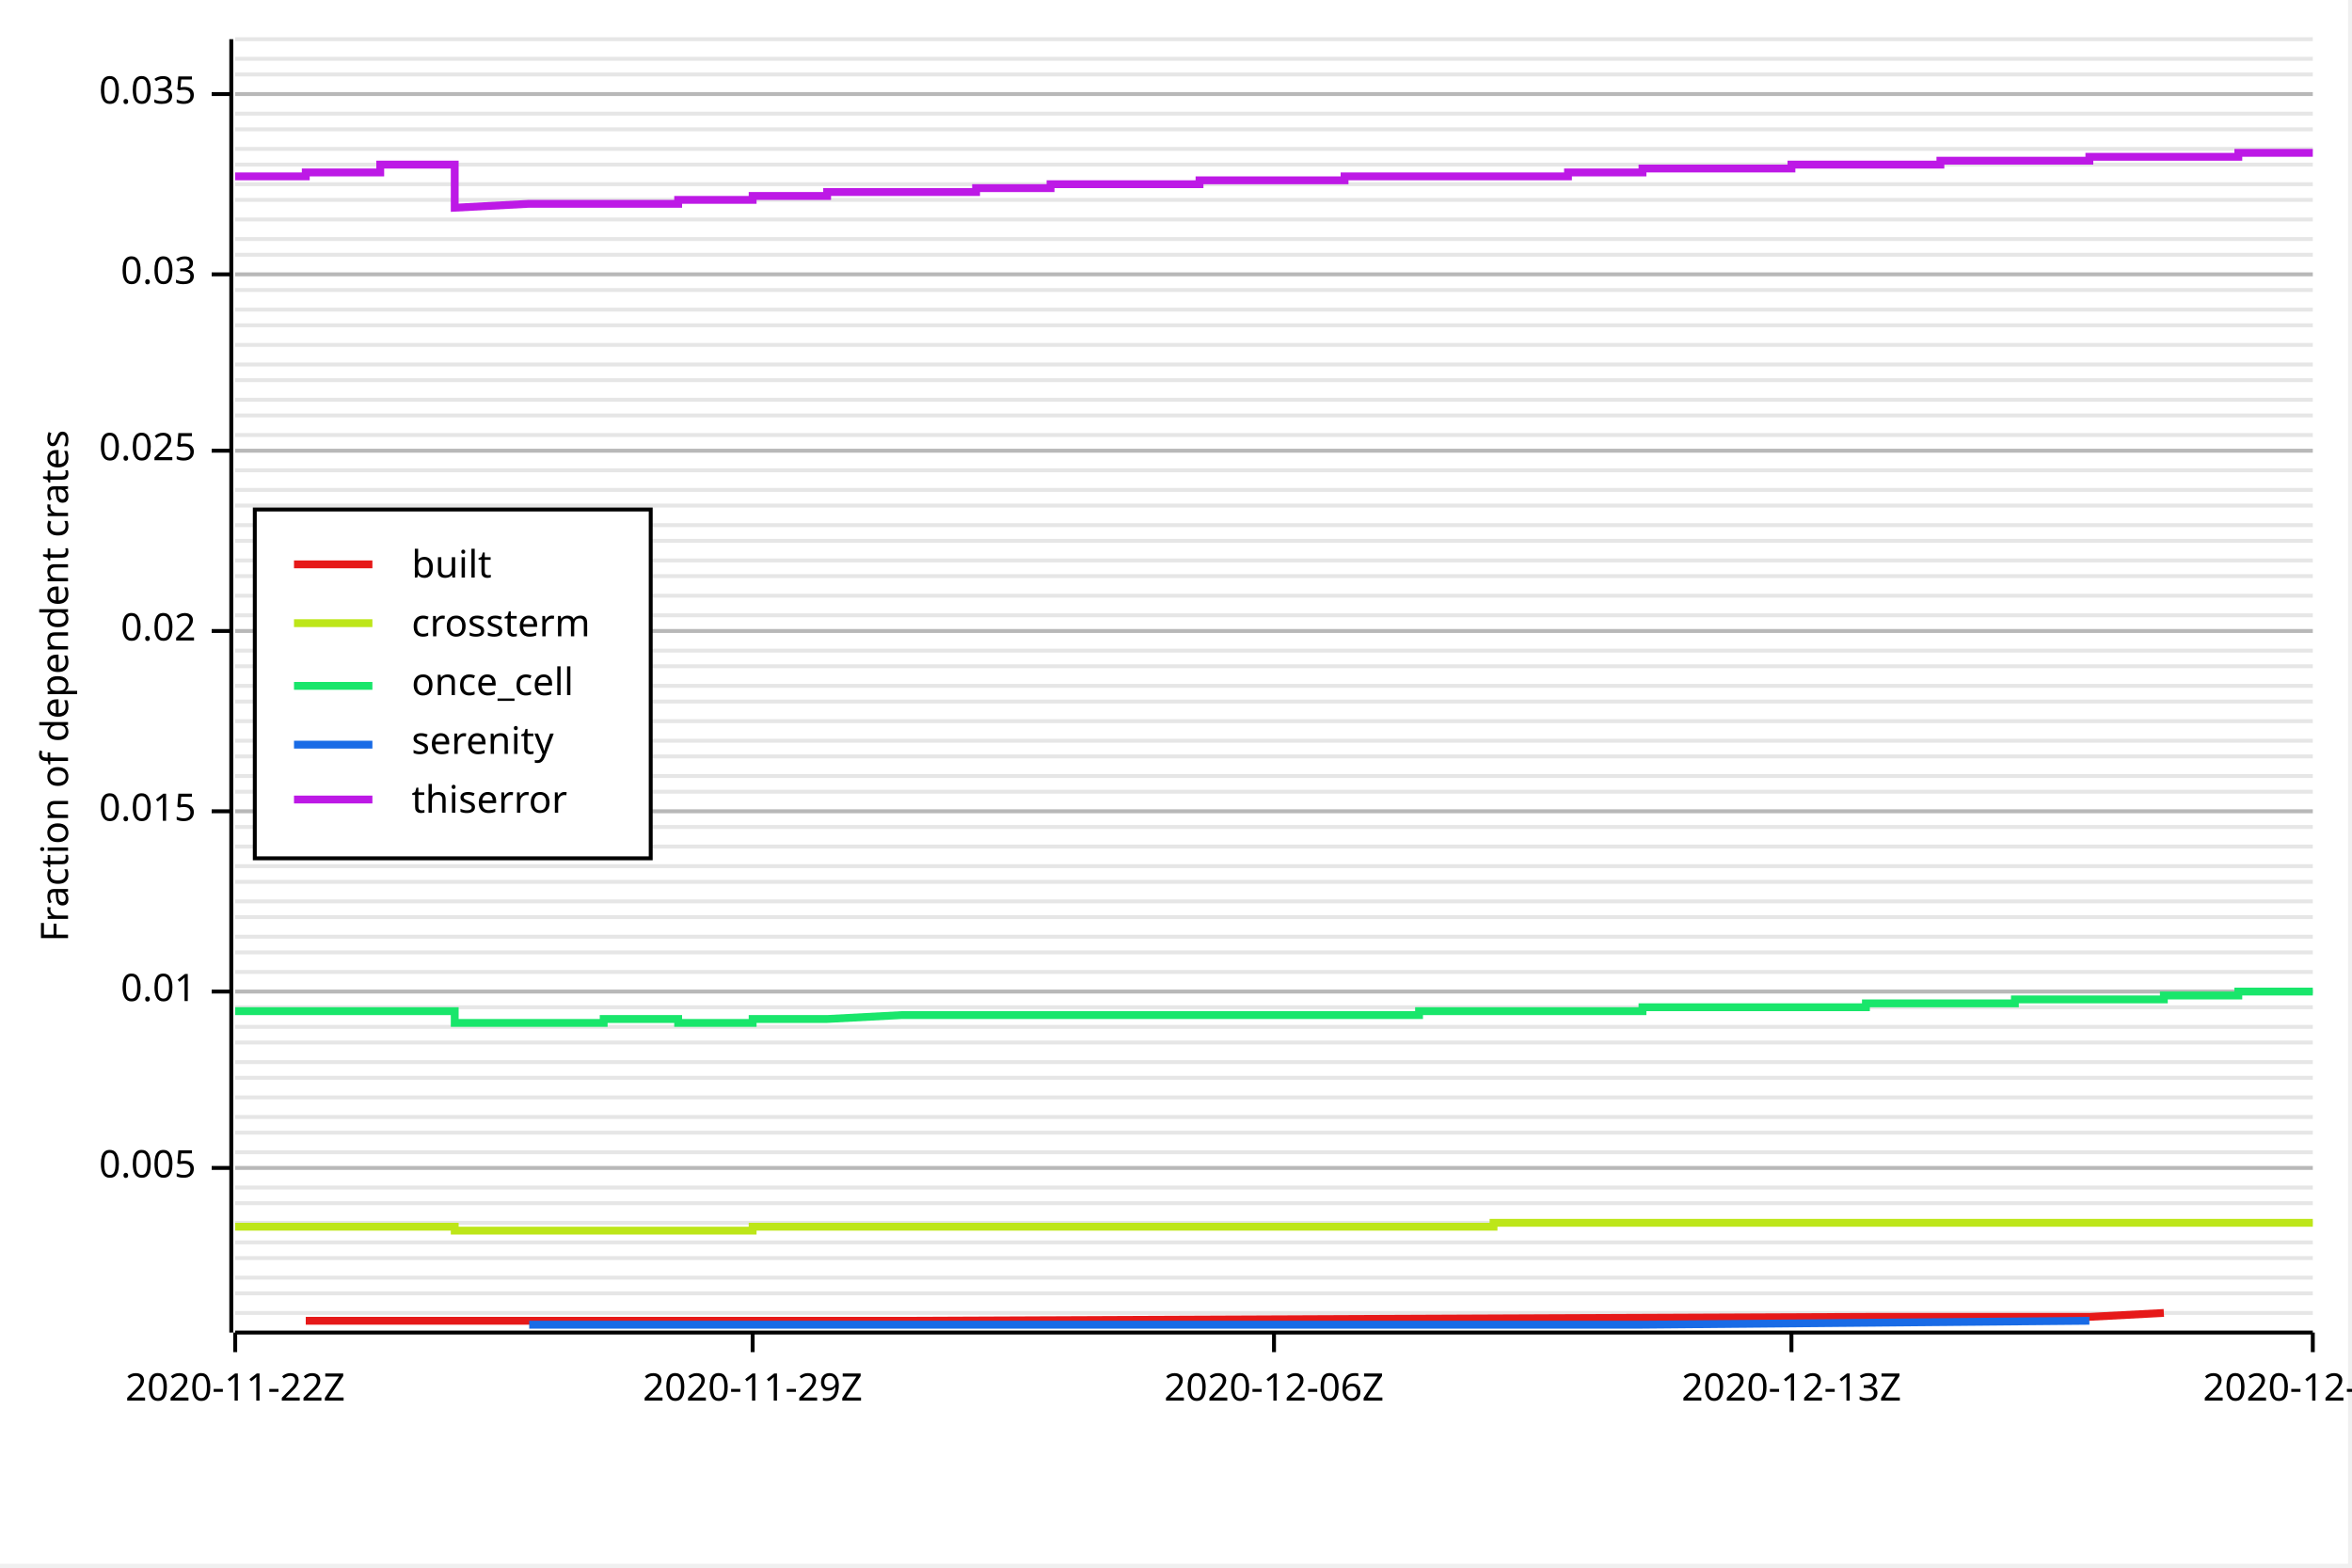
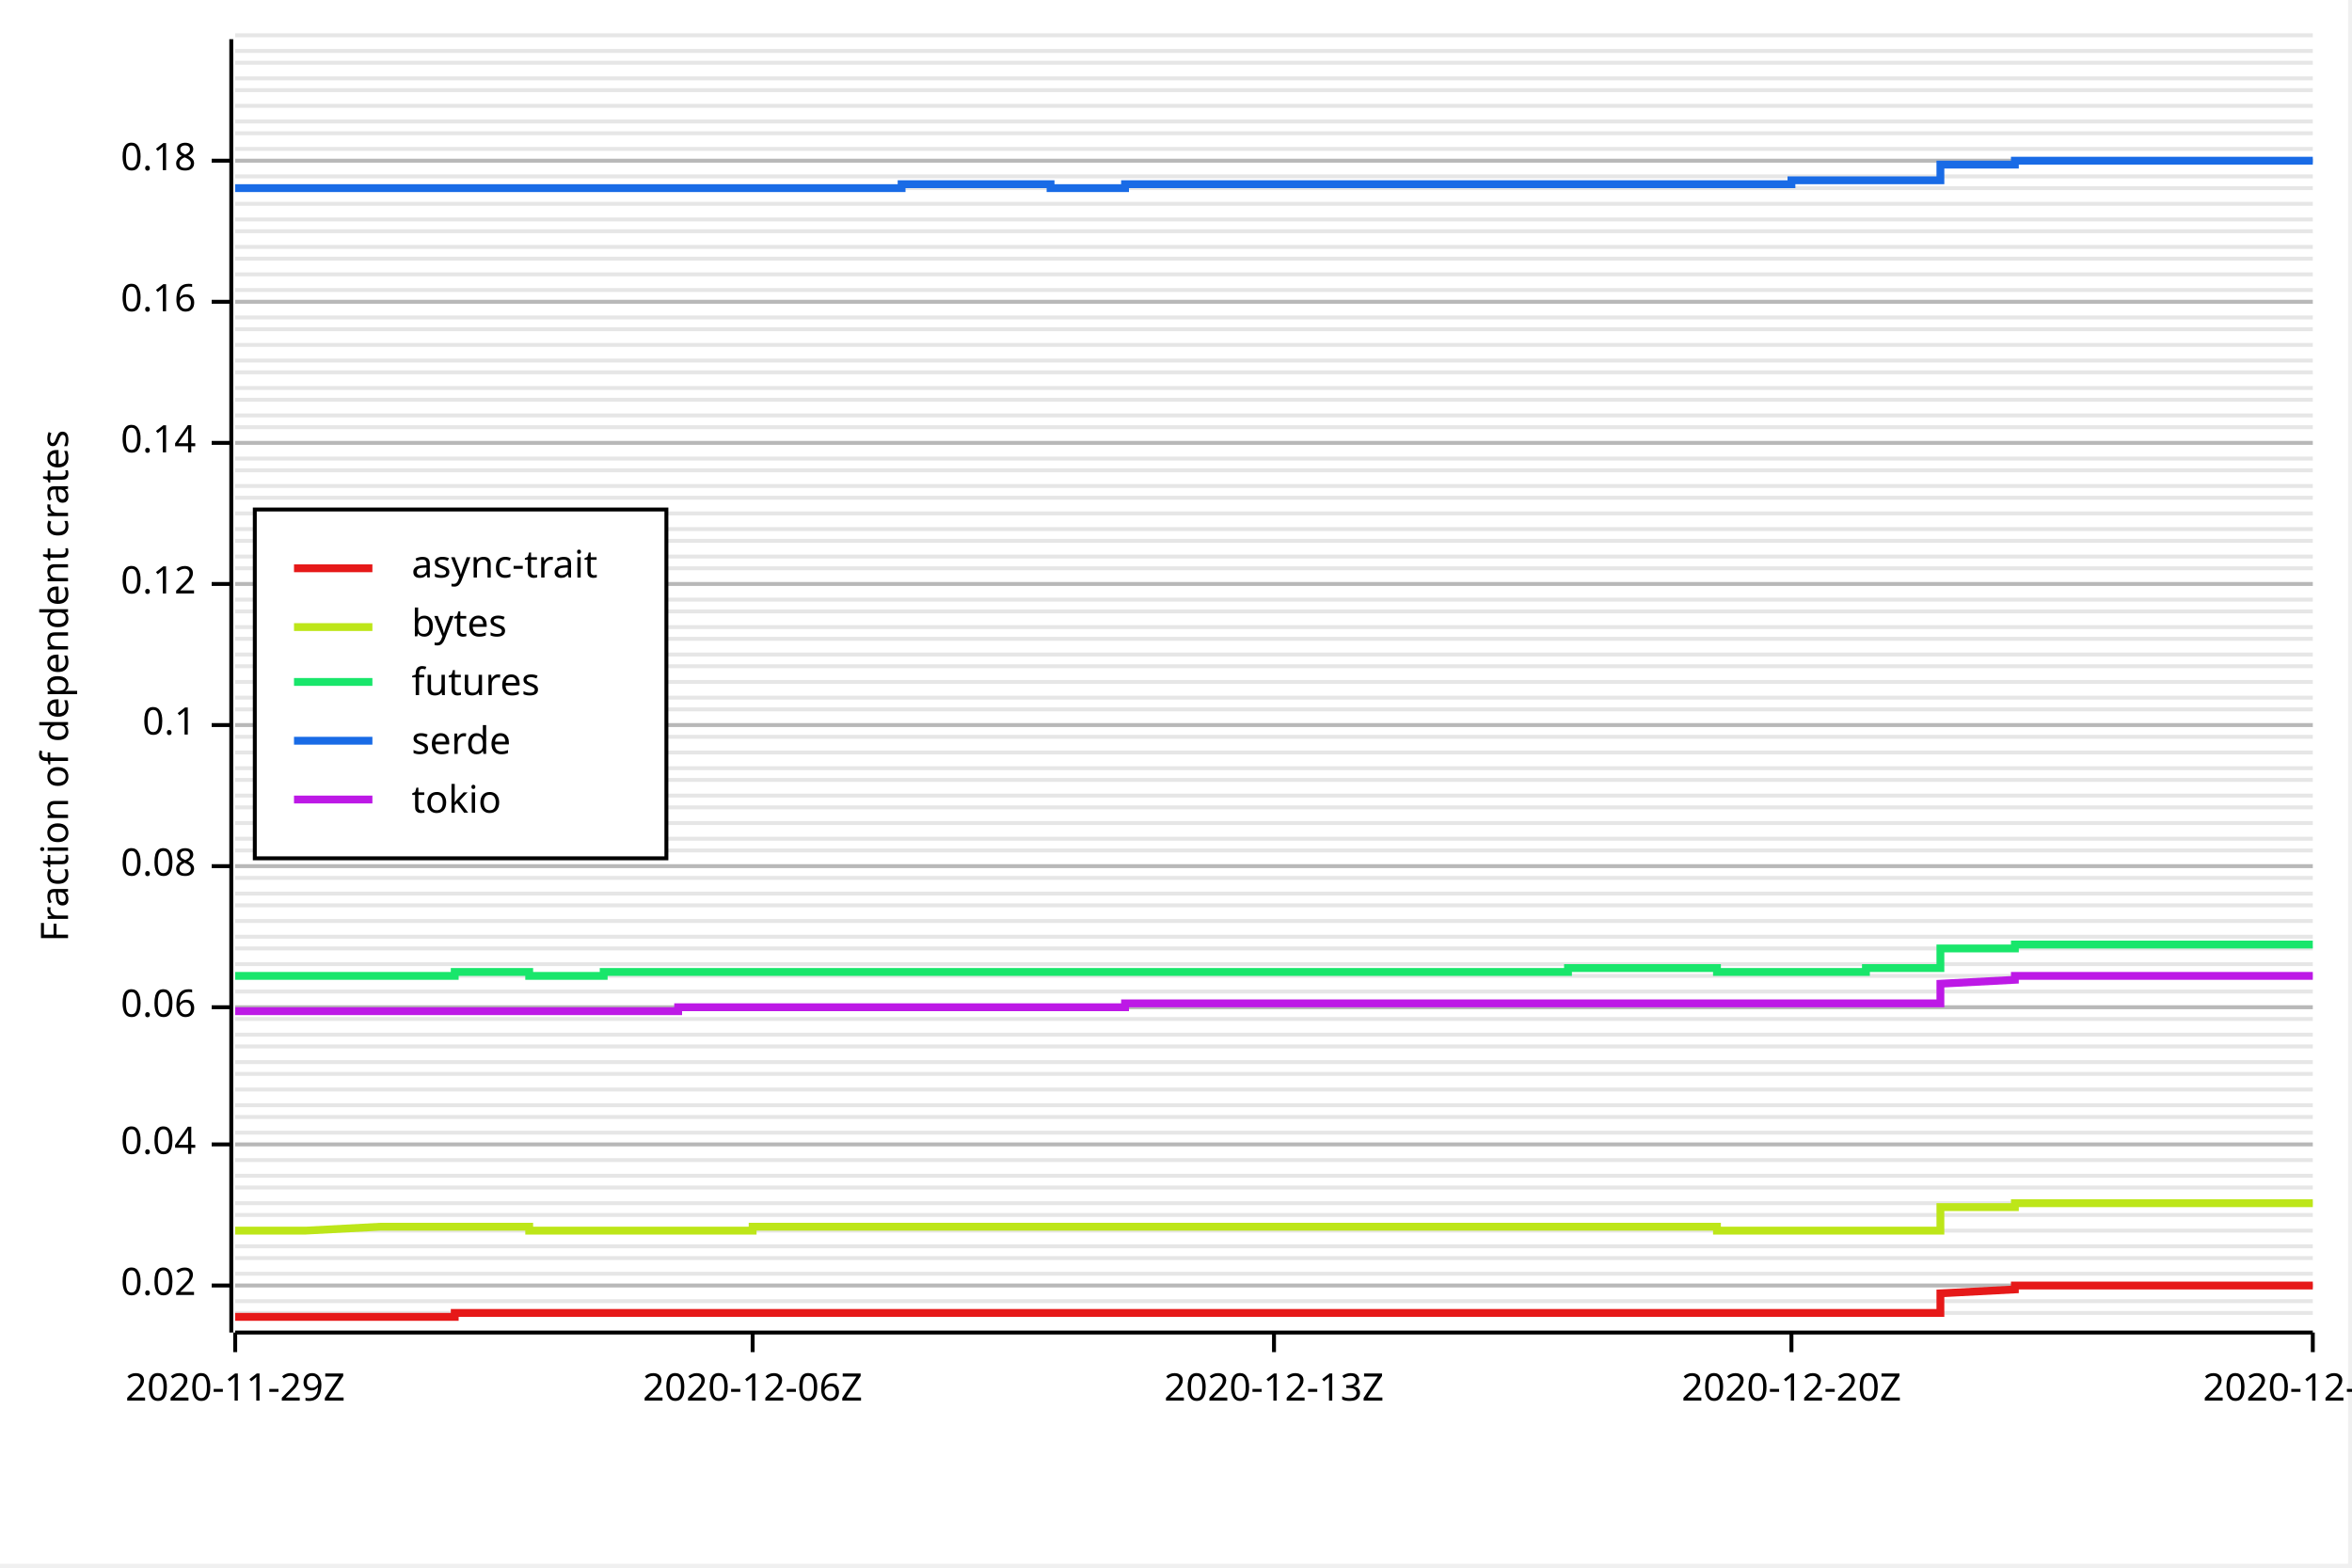
<svg xmlns="http://www.w3.org/2000/svg" width="600" height="400" viewBox="0 0 600 400">
  <rect x="0" y="0" width="599" height="399" opacity="1" fill="#FFFFFF" stroke="none" />
  <line opacity="0.1" stroke="#000000" stroke-width="1" x1="60" y1="335" x2="590" y2="335" />
-   <line opacity="0.1" stroke="#000000" stroke-width="1" x1="60" y1="330" x2="590" y2="330" />
-   <line opacity="0.1" stroke="#000000" stroke-width="1" x1="60" y1="326" x2="590" y2="326" />
+   <line opacity="0.1" stroke="#000000" stroke-width="1" x1="60" y1="332" x2="590" y2="332" />
+   <line opacity="0.1" stroke="#000000" stroke-width="1" x1="60" y1="328" x2="590" y2="328" />
+   <line opacity="0.1" stroke="#000000" stroke-width="1" x1="60" y1="325" x2="590" y2="325" />
  <line opacity="0.1" stroke="#000000" stroke-width="1" x1="60" y1="321" x2="590" y2="321" />
-   <line opacity="0.1" stroke="#000000" stroke-width="1" x1="60" y1="317" x2="590" y2="317" />
-   <line opacity="0.1" stroke="#000000" stroke-width="1" x1="60" y1="312" x2="590" y2="312" />
+   <line opacity="0.1" stroke="#000000" stroke-width="1" x1="60" y1="318" x2="590" y2="318" />
+   <line opacity="0.1" stroke="#000000" stroke-width="1" x1="60" y1="314" x2="590" y2="314" />
+   <line opacity="0.1" stroke="#000000" stroke-width="1" x1="60" y1="310" x2="590" y2="310" />
  <line opacity="0.1" stroke="#000000" stroke-width="1" x1="60" y1="307" x2="590" y2="307" />
  <line opacity="0.1" stroke="#000000" stroke-width="1" x1="60" y1="303" x2="590" y2="303" />
-   <line opacity="0.1" stroke="#000000" stroke-width="1" x1="60" y1="298" x2="590" y2="298" />
-   <line opacity="0.1" stroke="#000000" stroke-width="1" x1="60" y1="294" x2="590" y2="294" />
+   <line opacity="0.1" stroke="#000000" stroke-width="1" x1="60" y1="300" x2="590" y2="300" />
+   <line opacity="0.1" stroke="#000000" stroke-width="1" x1="60" y1="296" x2="590" y2="296" />
+   <line opacity="0.1" stroke="#000000" stroke-width="1" x1="60" y1="292" x2="590" y2="292" />
  <line opacity="0.1" stroke="#000000" stroke-width="1" x1="60" y1="289" x2="590" y2="289" />
  <line opacity="0.1" stroke="#000000" stroke-width="1" x1="60" y1="285" x2="590" y2="285" />
-   <line opacity="0.1" stroke="#000000" stroke-width="1" x1="60" y1="280" x2="590" y2="280" />
-   <line opacity="0.1" stroke="#000000" stroke-width="1" x1="60" y1="275" x2="590" y2="275" />
+   <line opacity="0.1" stroke="#000000" stroke-width="1" x1="60" y1="282" x2="590" y2="282" />
+   <line opacity="0.1" stroke="#000000" stroke-width="1" x1="60" y1="278" x2="590" y2="278" />
+   <line opacity="0.1" stroke="#000000" stroke-width="1" x1="60" y1="274" x2="590" y2="274" />
  <line opacity="0.1" stroke="#000000" stroke-width="1" x1="60" y1="271" x2="590" y2="271" />
-   <line opacity="0.1" stroke="#000000" stroke-width="1" x1="60" y1="266" x2="590" y2="266" />
-   <line opacity="0.1" stroke="#000000" stroke-width="1" x1="60" y1="262" x2="590" y2="262" />
+   <line opacity="0.1" stroke="#000000" stroke-width="1" x1="60" y1="267" x2="590" y2="267" />
+   <line opacity="0.1" stroke="#000000" stroke-width="1" x1="60" y1="264" x2="590" y2="264" />
+   <line opacity="0.1" stroke="#000000" stroke-width="1" x1="60" y1="260" x2="590" y2="260" />
  <line opacity="0.1" stroke="#000000" stroke-width="1" x1="60" y1="257" x2="590" y2="257" />
  <line opacity="0.1" stroke="#000000" stroke-width="1" x1="60" y1="253" x2="590" y2="253" />
-   <line opacity="0.1" stroke="#000000" stroke-width="1" x1="60" y1="248" x2="590" y2="248" />
-   <line opacity="0.1" stroke="#000000" stroke-width="1" x1="60" y1="243" x2="590" y2="243" />
+   <line opacity="0.1" stroke="#000000" stroke-width="1" x1="60" y1="249" x2="590" y2="249" />
+   <line opacity="0.1" stroke="#000000" stroke-width="1" x1="60" y1="246" x2="590" y2="246" />
+   <line opacity="0.1" stroke="#000000" stroke-width="1" x1="60" y1="242" x2="590" y2="242" />
  <line opacity="0.1" stroke="#000000" stroke-width="1" x1="60" y1="239" x2="590" y2="239" />
-   <line opacity="0.1" stroke="#000000" stroke-width="1" x1="60" y1="234" x2="590" y2="234" />
-   <line opacity="0.1" stroke="#000000" stroke-width="1" x1="60" y1="230" x2="590" y2="230" />
-   <line opacity="0.1" stroke="#000000" stroke-width="1" x1="60" y1="225" x2="590" y2="225" />
+   <line opacity="0.1" stroke="#000000" stroke-width="1" x1="60" y1="235" x2="590" y2="235" />
+   <line opacity="0.1" stroke="#000000" stroke-width="1" x1="60" y1="231" x2="590" y2="231" />
+   <line opacity="0.1" stroke="#000000" stroke-width="1" x1="60" y1="228" x2="590" y2="228" />
+   <line opacity="0.1" stroke="#000000" stroke-width="1" x1="60" y1="224" x2="590" y2="224" />
  <line opacity="0.1" stroke="#000000" stroke-width="1" x1="60" y1="221" x2="590" y2="221" />
-   <line opacity="0.1" stroke="#000000" stroke-width="1" x1="60" y1="216" x2="590" y2="216" />
-   <line opacity="0.1" stroke="#000000" stroke-width="1" x1="60" y1="211" x2="590" y2="211" />
-   <line opacity="0.1" stroke="#000000" stroke-width="1" x1="60" y1="207" x2="590" y2="207" />
-   <line opacity="0.1" stroke="#000000" stroke-width="1" x1="60" y1="202" x2="590" y2="202" />
-   <line opacity="0.1" stroke="#000000" stroke-width="1" x1="60" y1="198" x2="590" y2="198" />
-   <line opacity="0.1" stroke="#000000" stroke-width="1" x1="60" y1="193" x2="590" y2="193" />
-   <line opacity="0.1" stroke="#000000" stroke-width="1" x1="60" y1="189" x2="590" y2="189" />
-   <line opacity="0.1" stroke="#000000" stroke-width="1" x1="60" y1="184" x2="590" y2="184" />
-   <line opacity="0.1" stroke="#000000" stroke-width="1" x1="60" y1="179" x2="590" y2="179" />
-   <line opacity="0.1" stroke="#000000" stroke-width="1" x1="60" y1="175" x2="590" y2="175" />
+   <line opacity="0.1" stroke="#000000" stroke-width="1" x1="60" y1="217" x2="590" y2="217" />
+   <line opacity="0.1" stroke="#000000" stroke-width="1" x1="60" y1="214" x2="590" y2="214" />
+   <line opacity="0.1" stroke="#000000" stroke-width="1" x1="60" y1="210" x2="590" y2="210" />
+   <line opacity="0.1" stroke="#000000" stroke-width="1" x1="60" y1="206" x2="590" y2="206" />
+   <line opacity="0.1" stroke="#000000" stroke-width="1" x1="60" y1="203" x2="590" y2="203" />
+   <line opacity="0.1" stroke="#000000" stroke-width="1" x1="60" y1="199" x2="590" y2="199" />
+   <line opacity="0.1" stroke="#000000" stroke-width="1" x1="60" y1="196" x2="590" y2="196" />
+   <line opacity="0.1" stroke="#000000" stroke-width="1" x1="60" y1="192" x2="590" y2="192" />
+   <line opacity="0.1" stroke="#000000" stroke-width="1" x1="60" y1="188" x2="590" y2="188" />
+   <line opacity="0.1" stroke="#000000" stroke-width="1" x1="60" y1="185" x2="590" y2="185" />
+   <line opacity="0.1" stroke="#000000" stroke-width="1" x1="60" y1="181" x2="590" y2="181" />
+   <line opacity="0.1" stroke="#000000" stroke-width="1" x1="60" y1="178" x2="590" y2="178" />
+   <line opacity="0.1" stroke="#000000" stroke-width="1" x1="60" y1="174" x2="590" y2="174" />
  <line opacity="0.1" stroke="#000000" stroke-width="1" x1="60" y1="170" x2="590" y2="170" />
-   <line opacity="0.1" stroke="#000000" stroke-width="1" x1="60" y1="166" x2="590" y2="166" />
-   <line opacity="0.1" stroke="#000000" stroke-width="1" x1="60" y1="161" x2="590" y2="161" />
-   <line opacity="0.1" stroke="#000000" stroke-width="1" x1="60" y1="157" x2="590" y2="157" />
-   <line opacity="0.1" stroke="#000000" stroke-width="1" x1="60" y1="152" x2="590" y2="152" />
-   <line opacity="0.1" stroke="#000000" stroke-width="1" x1="60" y1="147" x2="590" y2="147" />
-   <line opacity="0.1" stroke="#000000" stroke-width="1" x1="60" y1="143" x2="590" y2="143" />
+   <line opacity="0.1" stroke="#000000" stroke-width="1" x1="60" y1="167" x2="590" y2="167" />
+   <line opacity="0.1" stroke="#000000" stroke-width="1" x1="60" y1="163" x2="590" y2="163" />
+   <line opacity="0.1" stroke="#000000" stroke-width="1" x1="60" y1="160" x2="590" y2="160" />
+   <line opacity="0.1" stroke="#000000" stroke-width="1" x1="60" y1="156" x2="590" y2="156" />
+   <line opacity="0.1" stroke="#000000" stroke-width="1" x1="60" y1="153" x2="590" y2="153" />
+   <line opacity="0.1" stroke="#000000" stroke-width="1" x1="60" y1="149" x2="590" y2="149" />
+   <line opacity="0.1" stroke="#000000" stroke-width="1" x1="60" y1="145" x2="590" y2="145" />
+   <line opacity="0.1" stroke="#000000" stroke-width="1" x1="60" y1="142" x2="590" y2="142" />
  <line opacity="0.1" stroke="#000000" stroke-width="1" x1="60" y1="138" x2="590" y2="138" />
-   <line opacity="0.1" stroke="#000000" stroke-width="1" x1="60" y1="134" x2="590" y2="134" />
-   <line opacity="0.1" stroke="#000000" stroke-width="1" x1="60" y1="129" x2="590" y2="129" />
-   <line opacity="0.1" stroke="#000000" stroke-width="1" x1="60" y1="125" x2="590" y2="125" />
+   <line opacity="0.1" stroke="#000000" stroke-width="1" x1="60" y1="135" x2="590" y2="135" />
+   <line opacity="0.1" stroke="#000000" stroke-width="1" x1="60" y1="131" x2="590" y2="131" />
+   <line opacity="0.1" stroke="#000000" stroke-width="1" x1="60" y1="127" x2="590" y2="127" />
+   <line opacity="0.1" stroke="#000000" stroke-width="1" x1="60" y1="124" x2="590" y2="124" />
  <line opacity="0.1" stroke="#000000" stroke-width="1" x1="60" y1="120" x2="590" y2="120" />
-   <line opacity="0.1" stroke="#000000" stroke-width="1" x1="60" y1="115" x2="590" y2="115" />
-   <line opacity="0.1" stroke="#000000" stroke-width="1" x1="60" y1="111" x2="590" y2="111" />
+   <line opacity="0.1" stroke="#000000" stroke-width="1" x1="60" y1="117" x2="590" y2="117" />
+   <line opacity="0.1" stroke="#000000" stroke-width="1" x1="60" y1="113" x2="590" y2="113" />
+   <line opacity="0.1" stroke="#000000" stroke-width="1" x1="60" y1="109" x2="590" y2="109" />
  <line opacity="0.1" stroke="#000000" stroke-width="1" x1="60" y1="106" x2="590" y2="106" />
  <line opacity="0.1" stroke="#000000" stroke-width="1" x1="60" y1="102" x2="590" y2="102" />
-   <line opacity="0.1" stroke="#000000" stroke-width="1" x1="60" y1="97" x2="590" y2="97" />
-   <line opacity="0.1" stroke="#000000" stroke-width="1" x1="60" y1="93" x2="590" y2="93" />
+   <line opacity="0.1" stroke="#000000" stroke-width="1" x1="60" y1="99" x2="590" y2="99" />
+   <line opacity="0.1" stroke="#000000" stroke-width="1" x1="60" y1="95" x2="590" y2="95" />
+   <line opacity="0.1" stroke="#000000" stroke-width="1" x1="60" y1="92" x2="590" y2="92" />
  <line opacity="0.1" stroke="#000000" stroke-width="1" x1="60" y1="88" x2="590" y2="88" />
-   <line opacity="0.1" stroke="#000000" stroke-width="1" x1="60" y1="83" x2="590" y2="83" />
-   <line opacity="0.1" stroke="#000000" stroke-width="1" x1="60" y1="79" x2="590" y2="79" />
+   <line opacity="0.1" stroke="#000000" stroke-width="1" x1="60" y1="84" x2="590" y2="84" />
+   <line opacity="0.1" stroke="#000000" stroke-width="1" x1="60" y1="81" x2="590" y2="81" />
+   <line opacity="0.1" stroke="#000000" stroke-width="1" x1="60" y1="77" x2="590" y2="77" />
  <line opacity="0.1" stroke="#000000" stroke-width="1" x1="60" y1="74" x2="590" y2="74" />
  <line opacity="0.1" stroke="#000000" stroke-width="1" x1="60" y1="70" x2="590" y2="70" />
-   <line opacity="0.1" stroke="#000000" stroke-width="1" x1="60" y1="65" x2="590" y2="65" />
-   <line opacity="0.1" stroke="#000000" stroke-width="1" x1="60" y1="61" x2="590" y2="61" />
+   <line opacity="0.1" stroke="#000000" stroke-width="1" x1="60" y1="66" x2="590" y2="66" />
+   <line opacity="0.1" stroke="#000000" stroke-width="1" x1="60" y1="63" x2="590" y2="63" />
+   <line opacity="0.1" stroke="#000000" stroke-width="1" x1="60" y1="59" x2="590" y2="59" />
  <line opacity="0.1" stroke="#000000" stroke-width="1" x1="60" y1="56" x2="590" y2="56" />
-   <line opacity="0.1" stroke="#000000" stroke-width="1" x1="60" y1="51" x2="590" y2="51" />
-   <line opacity="0.1" stroke="#000000" stroke-width="1" x1="60" y1="47" x2="590" y2="47" />
-   <line opacity="0.1" stroke="#000000" stroke-width="1" x1="60" y1="42" x2="590" y2="42" />
+   <line opacity="0.1" stroke="#000000" stroke-width="1" x1="60" y1="52" x2="590" y2="52" />
+   <line opacity="0.1" stroke="#000000" stroke-width="1" x1="60" y1="48" x2="590" y2="48" />
+   <line opacity="0.1" stroke="#000000" stroke-width="1" x1="60" y1="45" x2="590" y2="45" />
+   <line opacity="0.1" stroke="#000000" stroke-width="1" x1="60" y1="41" x2="590" y2="41" />
  <line opacity="0.1" stroke="#000000" stroke-width="1" x1="60" y1="38" x2="590" y2="38" />
-   <line opacity="0.1" stroke="#000000" stroke-width="1" x1="60" y1="33" x2="590" y2="33" />
-   <line opacity="0.1" stroke="#000000" stroke-width="1" x1="60" y1="29" x2="590" y2="29" />
-   <line opacity="0.1" stroke="#000000" stroke-width="1" x1="60" y1="24" x2="590" y2="24" />
-   <line opacity="0.1" stroke="#000000" stroke-width="1" x1="60" y1="19" x2="590" y2="19" />
-   <line opacity="0.1" stroke="#000000" stroke-width="1" x1="60" y1="15" x2="590" y2="15" />
-   <line opacity="0.1" stroke="#000000" stroke-width="1" x1="60" y1="10" x2="590" y2="10" />
+   <line opacity="0.1" stroke="#000000" stroke-width="1" x1="60" y1="34" x2="590" y2="34" />
+   <line opacity="0.1" stroke="#000000" stroke-width="1" x1="60" y1="31" x2="590" y2="31" />
+   <line opacity="0.1" stroke="#000000" stroke-width="1" x1="60" y1="27" x2="590" y2="27" />
+   <line opacity="0.1" stroke="#000000" stroke-width="1" x1="60" y1="23" x2="590" y2="23" />
+   <line opacity="0.1" stroke="#000000" stroke-width="1" x1="60" y1="20" x2="590" y2="20" />
+   <line opacity="0.1" stroke="#000000" stroke-width="1" x1="60" y1="16" x2="590" y2="16" />
+   <line opacity="0.1" stroke="#000000" stroke-width="1" x1="60" y1="13" x2="590" y2="13" />
+   <line opacity="0.1" stroke="#000000" stroke-width="1" x1="60" y1="9" x2="590" y2="9" />
  <text x="10" y="175" dy="0.76em" text-anchor="middle" font-family="sans-serif" font-size="9.677" opacity="1" fill="#000000" transform="rotate(270, 10, 175)">
Fraction of dependent crates
</text>
-   <line opacity="0.2" stroke="#000000" stroke-width="1" x1="60" y1="298" x2="590" y2="298" />
-   <line opacity="0.2" stroke="#000000" stroke-width="1" x1="60" y1="253" x2="590" y2="253" />
-   <line opacity="0.2" stroke="#000000" stroke-width="1" x1="60" y1="207" x2="590" y2="207" />
-   <line opacity="0.2" stroke="#000000" stroke-width="1" x1="60" y1="161" x2="590" y2="161" />
-   <line opacity="0.2" stroke="#000000" stroke-width="1" x1="60" y1="115" x2="590" y2="115" />
-   <line opacity="0.2" stroke="#000000" stroke-width="1" x1="60" y1="70" x2="590" y2="70" />
-   <line opacity="0.2" stroke="#000000" stroke-width="1" x1="60" y1="24" x2="590" y2="24" />
+   <line opacity="0.2" stroke="#000000" stroke-width="1" x1="60" y1="328" x2="590" y2="328" />
+   <line opacity="0.2" stroke="#000000" stroke-width="1" x1="60" y1="292" x2="590" y2="292" />
+   <line opacity="0.2" stroke="#000000" stroke-width="1" x1="60" y1="257" x2="590" y2="257" />
+   <line opacity="0.2" stroke="#000000" stroke-width="1" x1="60" y1="221" x2="590" y2="221" />
+   <line opacity="0.2" stroke="#000000" stroke-width="1" x1="60" y1="185" x2="590" y2="185" />
+   <line opacity="0.2" stroke="#000000" stroke-width="1" x1="60" y1="149" x2="590" y2="149" />
+   <line opacity="0.2" stroke="#000000" stroke-width="1" x1="60" y1="113" x2="590" y2="113" />
+   <line opacity="0.2" stroke="#000000" stroke-width="1" x1="60" y1="77" x2="590" y2="77" />
+   <line opacity="0.2" stroke="#000000" stroke-width="1" x1="60" y1="41" x2="590" y2="41" />
  <polyline fill="none" opacity="1" stroke="#000000" stroke-width="1" points="59,10 59,340 " />
-   <text x="50" y="298" dy="0.5ex" text-anchor="end" font-family="sans-serif" font-size="9.677" opacity="1" fill="#000000">
- 0.005
- </text>
-   <polyline fill="none" opacity="1" stroke="#000000" stroke-width="1" points="54,298 59,298 " />
-   <text x="50" y="253" dy="0.5ex" text-anchor="end" font-family="sans-serif" font-size="9.677" opacity="1" fill="#000000">
- 0.01
- </text>
-   <polyline fill="none" opacity="1" stroke="#000000" stroke-width="1" points="54,253 59,253 " />
-   <text x="50" y="207" dy="0.5ex" text-anchor="end" font-family="sans-serif" font-size="9.677" opacity="1" fill="#000000">
- 0.015
- </text>
-   <polyline fill="none" opacity="1" stroke="#000000" stroke-width="1" points="54,207 59,207 " />
-   <text x="50" y="161" dy="0.5ex" text-anchor="end" font-family="sans-serif" font-size="9.677" opacity="1" fill="#000000">
+   <text x="50" y="328" dy="0.5ex" text-anchor="end" font-family="sans-serif" font-size="9.677" opacity="1" fill="#000000">
0.02
</text>
-   <polyline fill="none" opacity="1" stroke="#000000" stroke-width="1" points="54,161 59,161 " />
-   <text x="50" y="115" dy="0.5ex" text-anchor="end" font-family="sans-serif" font-size="9.677" opacity="1" fill="#000000">
- 0.025
+   <polyline fill="none" opacity="1" stroke="#000000" stroke-width="1" points="54,328 59,328 " />
+   <text x="50" y="292" dy="0.5ex" text-anchor="end" font-family="sans-serif" font-size="9.677" opacity="1" fill="#000000">
+ 0.04
</text>
-   <polyline fill="none" opacity="1" stroke="#000000" stroke-width="1" points="54,115 59,115 " />
-   <text x="50" y="70" dy="0.5ex" text-anchor="end" font-family="sans-serif" font-size="9.677" opacity="1" fill="#000000">
- 0.03
+   <polyline fill="none" opacity="1" stroke="#000000" stroke-width="1" points="54,292 59,292 " />
+   <text x="50" y="257" dy="0.5ex" text-anchor="end" font-family="sans-serif" font-size="9.677" opacity="1" fill="#000000">
+ 0.06
</text>
-   <polyline fill="none" opacity="1" stroke="#000000" stroke-width="1" points="54,70 59,70 " />
-   <text x="50" y="24" dy="0.5ex" text-anchor="end" font-family="sans-serif" font-size="9.677" opacity="1" fill="#000000">
- 0.035
+   <polyline fill="none" opacity="1" stroke="#000000" stroke-width="1" points="54,257 59,257 " />
+   <text x="50" y="221" dy="0.5ex" text-anchor="end" font-family="sans-serif" font-size="9.677" opacity="1" fill="#000000">
+ 0.08
</text>
-   <polyline fill="none" opacity="1" stroke="#000000" stroke-width="1" points="54,24 59,24 " />
+   <polyline fill="none" opacity="1" stroke="#000000" stroke-width="1" points="54,221 59,221 " />
+   <text x="50" y="185" dy="0.5ex" text-anchor="end" font-family="sans-serif" font-size="9.677" opacity="1" fill="#000000">
+ 0.1
+ </text>
+   <polyline fill="none" opacity="1" stroke="#000000" stroke-width="1" points="54,185 59,185 " />
+   <text x="50" y="149" dy="0.5ex" text-anchor="end" font-family="sans-serif" font-size="9.677" opacity="1" fill="#000000">
+ 0.12
+ </text>
+   <polyline fill="none" opacity="1" stroke="#000000" stroke-width="1" points="54,149 59,149 " />
+   <text x="50" y="113" dy="0.5ex" text-anchor="end" font-family="sans-serif" font-size="9.677" opacity="1" fill="#000000">
+ 0.14
+ </text>
+   <polyline fill="none" opacity="1" stroke="#000000" stroke-width="1" points="54,113 59,113 " />
+   <text x="50" y="77" dy="0.5ex" text-anchor="end" font-family="sans-serif" font-size="9.677" opacity="1" fill="#000000">
+ 0.16
+ </text>
+   <polyline fill="none" opacity="1" stroke="#000000" stroke-width="1" points="54,77 59,77 " />
+   <text x="50" y="41" dy="0.5ex" text-anchor="end" font-family="sans-serif" font-size="9.677" opacity="1" fill="#000000">
+ 0.18
+ </text>
+   <polyline fill="none" opacity="1" stroke="#000000" stroke-width="1" points="54,41 59,41 " />
  <polyline fill="none" opacity="1" stroke="#000000" stroke-width="1" points="60,340 590,340 " />
  <text x="60" y="350" dy="0.76em" text-anchor="middle" font-family="sans-serif" font-size="9.677" opacity="1" fill="#000000">
- 2020-11-22Z
+ 2020-11-29Z
</text>
  <polyline fill="none" opacity="1" stroke="#000000" stroke-width="1" points="60,340 60,345 " />
  <text x="192" y="350" dy="0.76em" text-anchor="middle" font-family="sans-serif" font-size="9.677" opacity="1" fill="#000000">
- 2020-11-29Z
+ 2020-12-06Z
</text>
  <polyline fill="none" opacity="1" stroke="#000000" stroke-width="1" points="192,340 192,345 " />
  <text x="325" y="350" dy="0.76em" text-anchor="middle" font-family="sans-serif" font-size="9.677" opacity="1" fill="#000000">
- 2020-12-06Z
+ 2020-12-13Z
</text>
  <polyline fill="none" opacity="1" stroke="#000000" stroke-width="1" points="325,340 325,345 " />
  <text x="457" y="350" dy="0.76em" text-anchor="middle" font-family="sans-serif" font-size="9.677" opacity="1" fill="#000000">
- 2020-12-13Z
+ 2020-12-20Z
</text>
  <polyline fill="none" opacity="1" stroke="#000000" stroke-width="1" points="457,340 457,345 " />
  <text x="590" y="350" dy="0.76em" text-anchor="middle" font-family="sans-serif" font-size="9.677" opacity="1" fill="#000000">
- 2020-12-20Z
+ 2020-12-27Z
</text>
  <polyline fill="none" opacity="1" stroke="#000000" stroke-width="1" points="590,340 590,345 " />
-   <polyline fill="none" opacity="1" stroke="#E61919" stroke-width="2" points="78,337 230,337 476,336 514,336 533,336 552,335 " />
-   <polyline fill="none" opacity="1" stroke="#BDE619" stroke-width="2" points="60,313 60,313 78,313 97,313 97,313 116,313 116,314 135,314 154,314 154,314 173,314 173,314 192,314 192,313 211,313 211,313 230,313 230,313 249,313 249,313 268,313 287,313 287,313 306,313 306,313 325,313 325,313 343,313 362,313 381,313 381,312 400,312 400,312 419,312 419,312 438,312 438,312 457,312 457,312 476,312 476,312 495,312 514,312 533,312 552,312 552,312 571,312 571,312 590,312 " />
-   <polyline fill="none" opacity="1" stroke="#19E66B" stroke-width="2" points="60,258 60,258 78,258 78,258 97,258 97,258 116,258 116,261 135,261 154,261 154,260 173,260 173,261 192,261 192,260 211,260 211,260 230,259 230,259 249,259 249,259 268,259 268,259 287,259 287,259 306,259 306,259 325,259 325,259 343,259 343,259 362,259 362,258 381,258 381,258 400,258 400,258 419,258 419,257 438,257 438,257 457,257 457,257 476,257 476,256 495,256 495,256 514,256 514,255 533,255 533,255 552,255 552,254 571,254 571,253 590,253 " />
-   <polyline fill="none" opacity="1" stroke="#196BE6" stroke-width="2" points="135,338 419,338 533,337 " />
-   <polyline fill="none" opacity="1" stroke="#BD19E6" stroke-width="2" points="60,45 60,45 78,45 78,44 97,44 97,42 116,42 116,53 135,52 154,52 154,52 173,52 173,51 192,51 192,50 211,50 211,49 230,49 249,49 249,48 268,48 268,47 287,47 287,47 306,47 306,46 325,46 325,46 343,46 343,45 362,45 362,45 381,45 381,45 400,45 400,44 419,44 419,43 438,43 438,43 457,43 457,42 476,42 476,42 495,42 495,41 514,41 514,41 533,41 533,40 552,40 552,40 571,40 571,39 590,39 " />
-   <rect x="65" y="130" width="101" height="89" opacity="1" fill="#FFFFFF" stroke="none" />
-   <rect x="65" y="130" width="101" height="89" opacity="1" fill="none" stroke="#000000" />
+   <polyline fill="none" opacity="1" stroke="#E61919" stroke-width="2" points="60,336 60,336 78,336 78,336 97,336 97,336 116,336 116,335 135,335 135,335 154,335 154,335 173,335 173,335 192,335 192,335 211,335 211,335 230,335 230,335 249,335 249,335 268,335 268,335 287,335 287,335 306,335 306,335 325,335 325,335 343,335 343,335 362,335 362,335 381,335 381,335 400,335 400,335 419,335 419,335 438,335 438,335 457,335 457,335 476,335 476,335 495,335 495,330 514,329 514,328 533,328 533,328 552,328 552,328 571,328 571,328 590,328 " />
+   <polyline fill="none" opacity="1" stroke="#BDE619" stroke-width="2" points="60,314 60,314 78,314 78,314 97,313 116,313 116,313 135,313 135,314 154,314 154,314 173,314 173,314 192,314 192,313 211,313 211,313 230,313 230,313 249,313 249,313 268,313 268,313 287,313 287,313 306,313 306,313 325,313 325,313 343,313 343,313 362,313 362,313 381,313 381,313 400,313 400,313 419,313 419,313 438,313 438,314 457,314 457,314 476,314 476,314 495,314 495,308 514,308 514,307 533,307 533,307 552,307 552,307 571,307 571,307 590,307 " />
+   <polyline fill="none" opacity="1" stroke="#19E66B" stroke-width="2" points="60,249 60,249 78,249 78,249 97,249 116,249 116,248 135,248 135,249 154,249 154,248 173,248 173,248 192,248 192,248 211,248 211,248 230,248 230,248 249,248 249,248 268,248 268,248 287,248 287,248 306,248 306,248 325,248 325,248 343,248 343,248 362,248 362,248 381,248 381,248 400,248 400,247 419,247 419,247 438,247 438,248 457,248 457,248 476,248 476,247 495,247 495,242 514,242 514,241 533,241 533,241 552,241 552,241 571,241 571,241 590,241 " />
+   <polyline fill="none" opacity="1" stroke="#196BE6" stroke-width="2" points="60,48 60,48 78,48 78,48 97,48 116,48 116,48 135,48 135,48 154,48 154,48 173,48 173,48 192,48 192,48 211,48 211,48 230,48 230,47 249,47 249,47 268,47 268,48 287,48 287,47 306,47 306,47 325,47 325,47 343,47 343,47 362,47 362,47 381,47 381,47 400,47 400,47 419,47 419,47 438,47 438,47 457,47 457,46 476,46 476,46 495,46 495,42 514,42 514,41 533,41 533,41 552,41 552,41 571,41 571,41 590,41 " />
+   <polyline fill="none" opacity="1" stroke="#BD19E6" stroke-width="2" points="60,258 60,258 78,258 78,258 97,258 116,258 116,258 135,258 135,258 154,258 154,258 173,258 173,257 192,257 192,257 211,257 211,257 230,257 230,257 249,257 249,257 268,257 268,257 287,257 287,256 306,256 306,256 325,256 325,256 343,256 343,256 362,256 362,256 381,256 381,256 400,256 400,256 419,256 419,256 438,256 438,256 457,256 457,256 476,256 476,256 495,256 495,251 514,250 514,249 533,249 533,249 552,249 552,249 571,249 571,249 590,249 " />
+   <rect x="65" y="130" width="105" height="89" opacity="1" fill="#FFFFFF" stroke="none" />
+   <rect x="65" y="130" width="105" height="89" opacity="1" fill="none" stroke="#000000" />
  <text x="105" y="140" dy="0.76em" text-anchor="start" font-family="sans-serif" font-size="9.677" opacity="1" fill="#000000">
- built
+ async-trait
</text>
  <text x="105" y="155" dy="0.76em" text-anchor="start" font-family="sans-serif" font-size="9.677" opacity="1" fill="#000000">
- crossterm
+ bytes
</text>
  <text x="105" y="170" dy="0.76em" text-anchor="start" font-family="sans-serif" font-size="9.677" opacity="1" fill="#000000">
- once_cell
+ futures
</text>
  <text x="105" y="185" dy="0.76em" text-anchor="start" font-family="sans-serif" font-size="9.677" opacity="1" fill="#000000">
- serenity
+ serde
</text>
  <text x="105" y="200" dy="0.76em" text-anchor="start" font-family="sans-serif" font-size="9.677" opacity="1" fill="#000000">
- thiserror
+ tokio
</text>
-   <polyline fill="none" opacity="1" stroke="#E61919" stroke-width="2" points="75,144 95,144 " />
-   <polyline fill="none" opacity="1" stroke="#BDE619" stroke-width="2" points="75,159 95,159 " />
-   <polyline fill="none" opacity="1" stroke="#19E66B" stroke-width="2" points="75,175 95,175 " />
-   <polyline fill="none" opacity="1" stroke="#196BE6" stroke-width="2" points="75,190 95,190 " />
+   <polyline fill="none" opacity="1" stroke="#E61919" stroke-width="2" points="75,145 95,145 " />
+   <polyline fill="none" opacity="1" stroke="#BDE619" stroke-width="2" points="75,160 95,160 " />
+   <polyline fill="none" opacity="1" stroke="#19E66B" stroke-width="2" points="75,174 95,174 " />
+   <polyline fill="none" opacity="1" stroke="#196BE6" stroke-width="2" points="75,189 95,189 " />
  <polyline fill="none" opacity="1" stroke="#BD19E6" stroke-width="2" points="75,204 95,204 " />
</svg>
